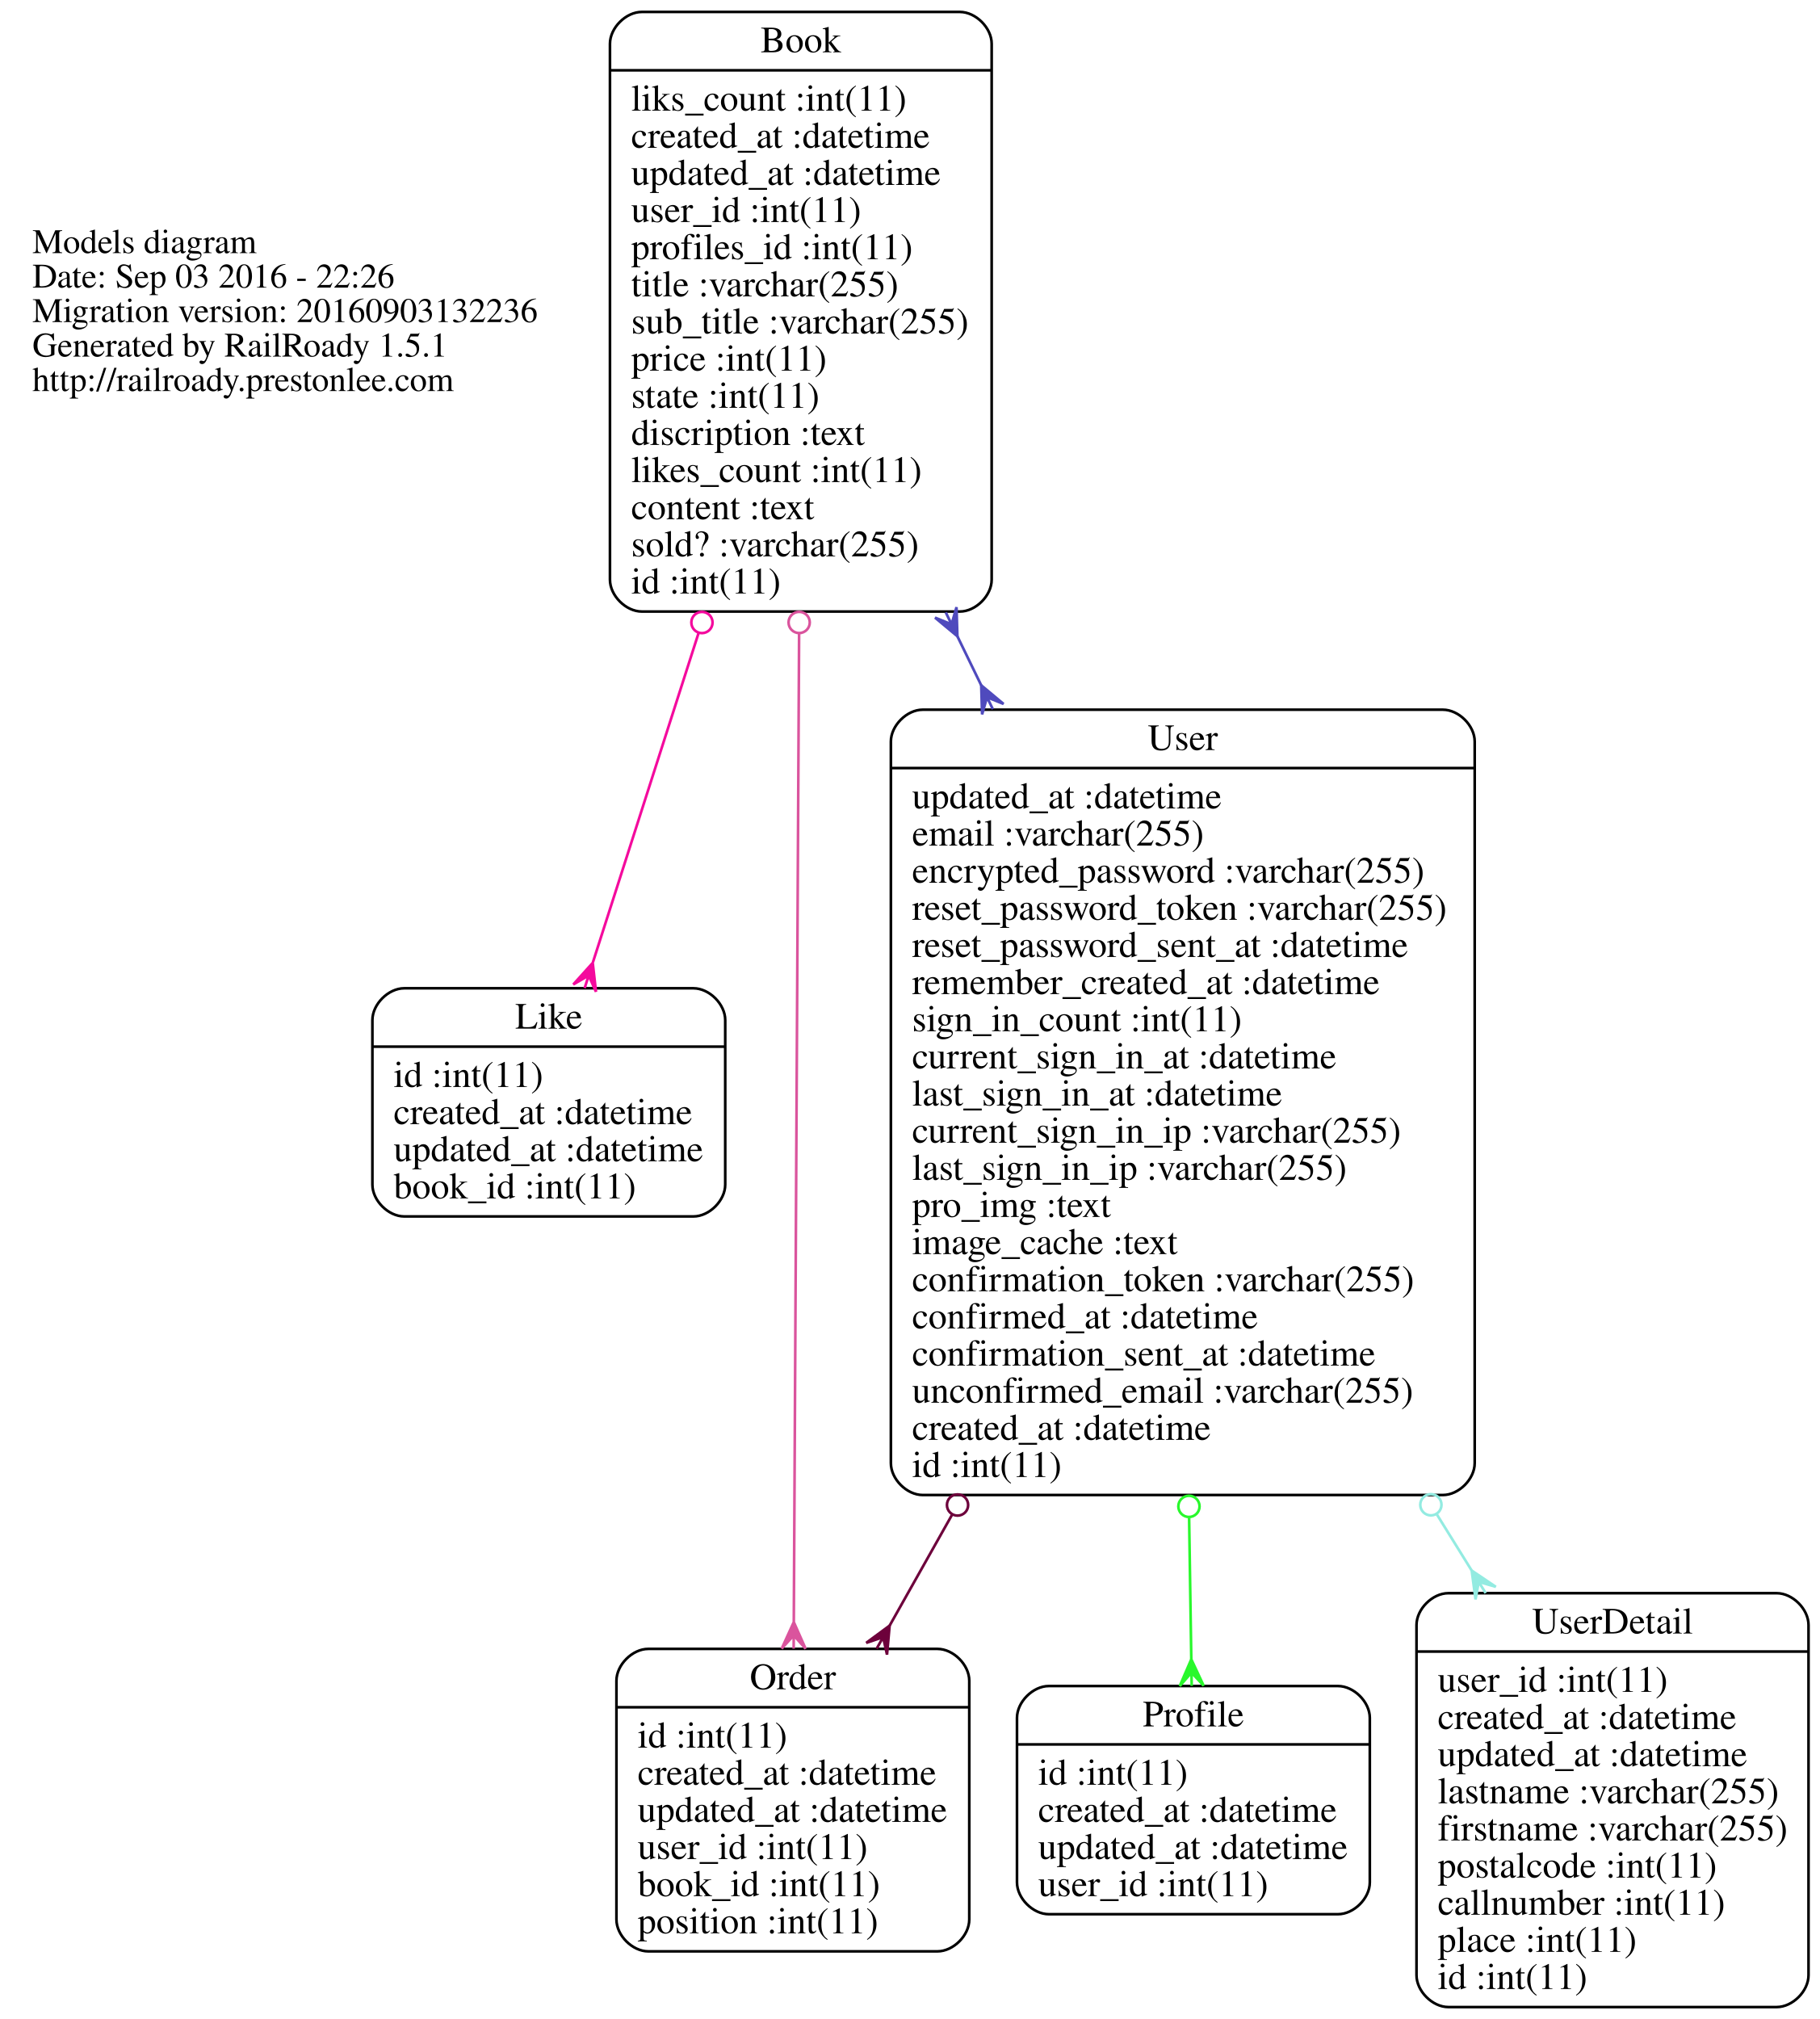
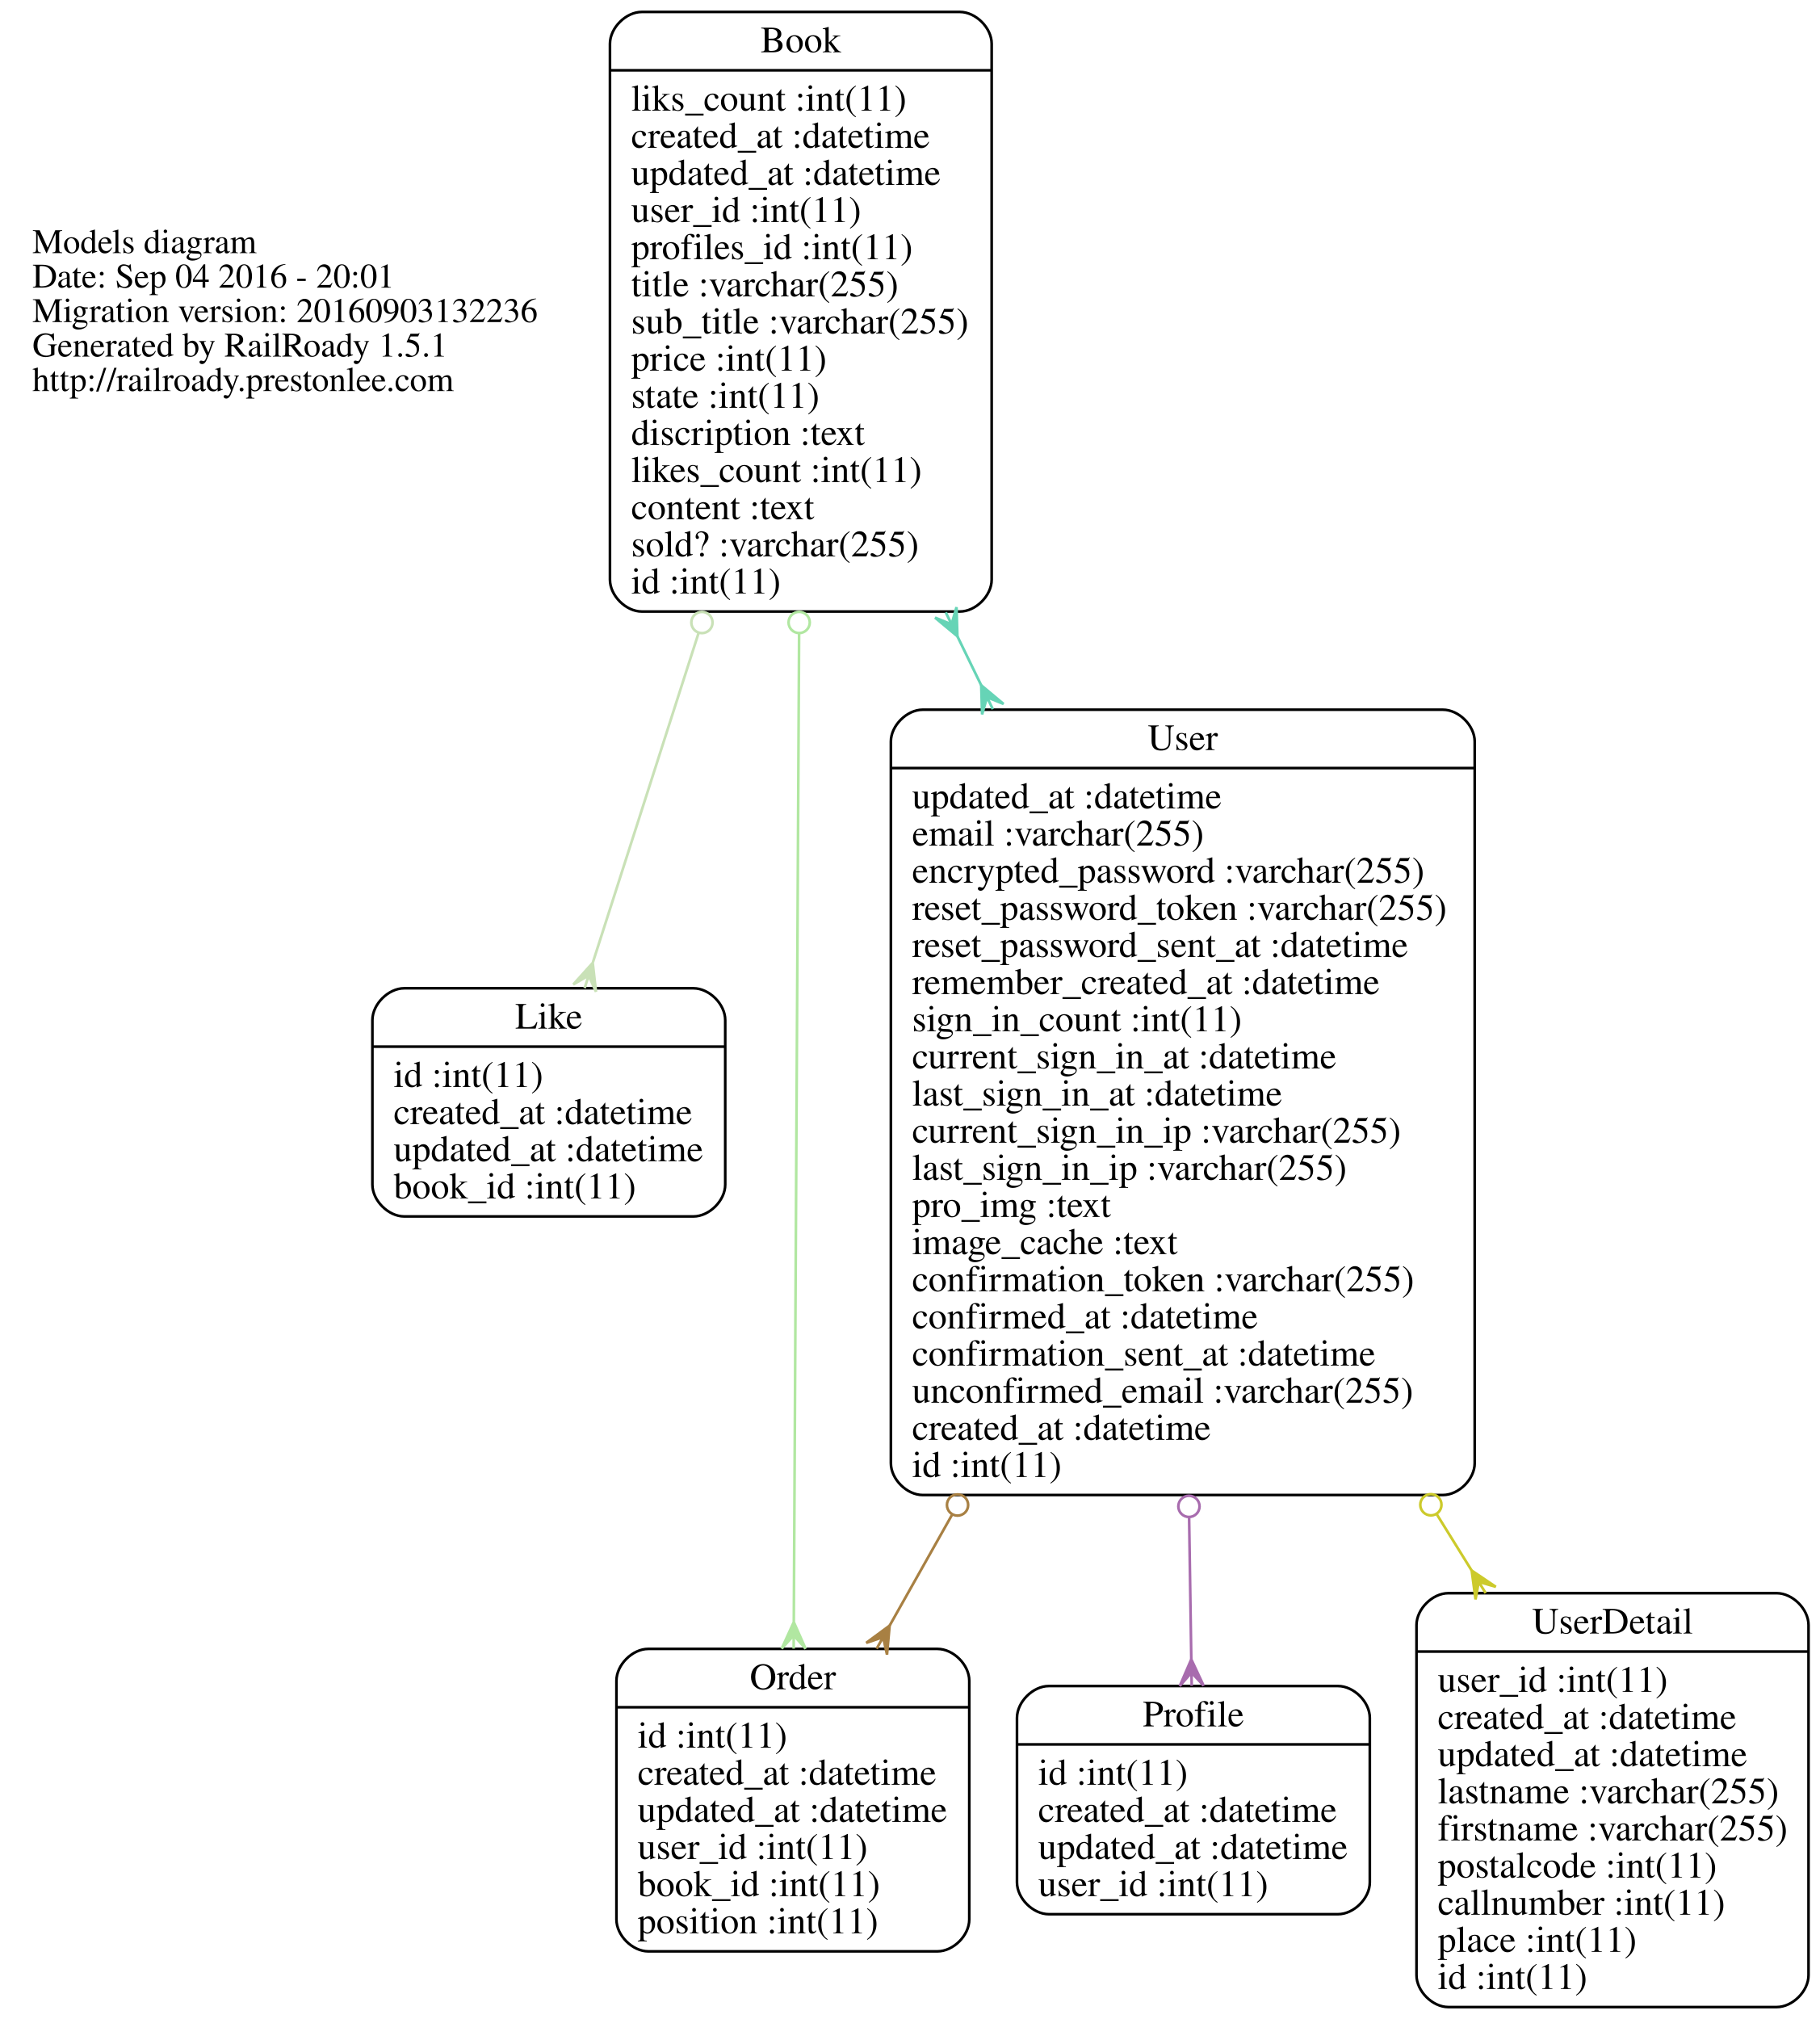
<svg xmlns="http://www.w3.org/2000/svg" width="686pt" height="761pt" viewBox="0.00 0.00 685.58 761.00">
  <g id="graph0" class="graph" transform="scale(1 1) rotate(0) translate(4 757)">
    <polygon fill="none" stroke="none" points="-4,4 -4,-757 681.579,-757 681.579,4 -4,4" />
    <g id="node1" class="node">
      <text text-anchor="start" x="8" y="-661.6" font-family="Times,serif" font-size="13.00">Models diagram</text>
-       <text text-anchor="start" x="8" y="-648.6" font-family="Times,serif" font-size="13.00">Date: Sep 03 2016 - 22:26</text>
+       <text text-anchor="start" x="8" y="-648.6" font-family="Times,serif" font-size="13.00">Date: Sep 04 2016 - 20:01</text>
      <text text-anchor="start" x="8" y="-635.6" font-family="Times,serif" font-size="13.00">Migration version: 20160903132236</text>
      <text text-anchor="start" x="8" y="-622.6" font-family="Times,serif" font-size="13.00">Generated by RailRoady 1.5.1</text>
      <text text-anchor="start" x="8" y="-609.6" font-family="Times,serif" font-size="13.00">http://railroady.prestonlee.com</text>
    </g>
    <g id="node2" class="node">
      <path fill="none" stroke="black" d="M237.738,-526.5C237.738,-526.5 357.638,-526.5 357.638,-526.5 363.638,-526.5 369.638,-532.5 369.638,-538.5 369.638,-538.5 369.638,-740.5 369.638,-740.5 369.638,-746.5 363.638,-752.5 357.638,-752.5 357.638,-752.5 237.738,-752.5 237.738,-752.5 231.738,-752.5 225.738,-746.5 225.738,-740.5 225.738,-740.5 225.738,-538.5 225.738,-538.5 225.738,-532.5 231.738,-526.5 237.738,-526.5" />
      <text text-anchor="middle" x="297.688" y="-737.3" font-family="Times,serif" font-size="14.00">Book</text>
      <polyline fill="none" stroke="black" points="225.738,-730.5 369.638,-730.5 " />
      <text text-anchor="start" x="233.738" y="-715.3" font-family="Times,serif" font-size="14.00">liks_count :int(11)</text>
      <text text-anchor="start" x="233.738" y="-701.3" font-family="Times,serif" font-size="14.00">created_at :datetime</text>
      <text text-anchor="start" x="233.738" y="-687.3" font-family="Times,serif" font-size="14.00">updated_at :datetime</text>
      <text text-anchor="start" x="233.738" y="-673.3" font-family="Times,serif" font-size="14.00">user_id :int(11)</text>
      <text text-anchor="start" x="233.738" y="-659.3" font-family="Times,serif" font-size="14.00">profiles_id :int(11)</text>
      <text text-anchor="start" x="233.738" y="-645.3" font-family="Times,serif" font-size="14.00">title :varchar(255)</text>
      <text text-anchor="start" x="233.738" y="-631.3" font-family="Times,serif" font-size="14.00">sub_title :varchar(255)</text>
      <text text-anchor="start" x="233.738" y="-617.3" font-family="Times,serif" font-size="14.00">price :int(11)</text>
      <text text-anchor="start" x="233.738" y="-603.3" font-family="Times,serif" font-size="14.00">state :int(11)</text>
      <text text-anchor="start" x="233.738" y="-589.3" font-family="Times,serif" font-size="14.00">discription :text</text>
      <text text-anchor="start" x="233.738" y="-575.3" font-family="Times,serif" font-size="14.00">likes_count :int(11)</text>
      <text text-anchor="start" x="233.738" y="-561.3" font-family="Times,serif" font-size="14.00">content :text</text>
      <text text-anchor="start" x="233.738" y="-547.3" font-family="Times,serif" font-size="14.00">sold? :varchar(255)</text>
      <text text-anchor="start" x="233.738" y="-533.3" font-family="Times,serif" font-size="14.00">id :int(11)</text>
    </g>
    <g id="node3" class="node">
      <path fill="none" stroke="black" d="M148.182,-298.5C148.182,-298.5 257.193,-298.5 257.193,-298.5 263.193,-298.5 269.193,-304.5 269.193,-310.5 269.193,-310.5 269.193,-372.5 269.193,-372.5 269.193,-378.5 263.193,-384.5 257.193,-384.5 257.193,-384.5 148.182,-384.5 148.182,-384.5 142.182,-384.5 136.182,-378.5 136.182,-372.5 136.182,-372.5 136.182,-310.5 136.182,-310.5 136.182,-304.5 142.182,-298.5 148.182,-298.5" />
      <text text-anchor="middle" x="202.688" y="-369.3" font-family="Times,serif" font-size="14.00">Like</text>
      <polyline fill="none" stroke="black" points="136.182,-362.5 269.193,-362.5 " />
      <text text-anchor="start" x="144.182" y="-347.3" font-family="Times,serif" font-size="14.00">id :int(11)</text>
      <text text-anchor="start" x="144.182" y="-333.3" font-family="Times,serif" font-size="14.00">created_at :datetime</text>
      <text text-anchor="start" x="144.182" y="-319.3" font-family="Times,serif" font-size="14.00">updated_at :datetime</text>
      <text text-anchor="start" x="144.182" y="-305.3" font-family="Times,serif" font-size="14.00">book_id :int(11)</text>
    </g>
    <g id="edge3" class="edge">
-       <path fill="none" stroke="#f40a9d" d="M259.107,-518.29C245.247,-475.107 230.337,-428.651 219.328,-394.347" />
-       <ellipse fill="none" stroke="#f40a9d" cx="260.414" cy="-522.364" rx="4" ry="4" />
-       <polygon fill="#f40a9d" stroke="#f40a9d" points="219.242,-394.079 220.471,-383.183 217.714,-389.319 216.186,-384.558 216.186,-384.558 216.186,-384.558 217.714,-389.319 211.901,-385.933 219.242,-394.079 219.242,-394.079" />
+       <path fill="none" stroke="#c9e1b7" d="M259.107,-518.29C245.247,-475.107 230.337,-428.651 219.328,-394.347" />
+       <ellipse fill="none" stroke="#c9e1b7" cx="260.414" cy="-522.364" rx="4" ry="4" />
+       <polygon fill="#c9e1b7" stroke="#c9e1b7" points="219.242,-394.079 220.471,-383.183 217.714,-389.319 216.186,-384.558 216.186,-384.558 216.186,-384.558 217.714,-389.319 211.901,-385.933 219.242,-394.079 219.242,-394.079" />
    </g>
    <g id="node4" class="node">
      <path fill="none" stroke="black" d="M240.182,-21.5C240.182,-21.5 349.193,-21.5 349.193,-21.5 355.193,-21.5 361.193,-27.5 361.193,-33.5 361.193,-33.5 361.193,-123.5 361.193,-123.5 361.193,-129.5 355.193,-135.5 349.193,-135.5 349.193,-135.5 240.182,-135.5 240.182,-135.5 234.182,-135.5 228.182,-129.5 228.182,-123.5 228.182,-123.5 228.182,-33.5 228.182,-33.5 228.182,-27.5 234.182,-21.5 240.182,-21.5" />
      <text text-anchor="middle" x="294.688" y="-120.3" font-family="Times,serif" font-size="14.00">Order</text>
      <polyline fill="none" stroke="black" points="228.182,-113.5 361.193,-113.5 " />
      <text text-anchor="start" x="236.182" y="-98.3" font-family="Times,serif" font-size="14.00">id :int(11)</text>
      <text text-anchor="start" x="236.182" y="-84.3" font-family="Times,serif" font-size="14.00">created_at :datetime</text>
      <text text-anchor="start" x="236.182" y="-70.3" font-family="Times,serif" font-size="14.00">updated_at :datetime</text>
      <text text-anchor="start" x="236.182" y="-56.3" font-family="Times,serif" font-size="14.00">user_id :int(11)</text>
      <text text-anchor="start" x="236.182" y="-42.3" font-family="Times,serif" font-size="14.00">book_id :int(11)</text>
      <text text-anchor="start" x="236.182" y="-28.3" font-family="Times,serif" font-size="14.00">position :int(11)</text>
    </g>
    <g id="edge1" class="edge">
-       <path fill="none" stroke="#da549d" d="M297.043,-518.324C296.432,-404.422 295.536,-237.517 295.044,-145.86" />
-       <ellipse fill="none" stroke="#da549d" cx="297.065" cy="-522.386" rx="4" ry="4" />
-       <polygon fill="#da549d" stroke="#da549d" points="295.043,-145.605 299.489,-135.581 295.016,-140.605 294.989,-135.606 294.989,-135.606 294.989,-135.606 295.016,-140.605 290.489,-135.63 295.043,-145.605 295.043,-145.605" />
+       <path fill="none" stroke="#b1e7a1" d="M297.043,-518.324C296.432,-404.422 295.536,-237.517 295.044,-145.86" />
+       <ellipse fill="none" stroke="#b1e7a1" cx="297.065" cy="-522.386" rx="4" ry="4" />
+       <polygon fill="#b1e7a1" stroke="#b1e7a1" points="295.043,-145.605 299.489,-135.581 295.016,-140.605 294.989,-135.606 294.989,-135.606 294.989,-135.606 295.016,-140.605 290.489,-135.63 295.043,-145.605 295.043,-145.605" />
    </g>
    <g id="node6" class="node">
      <path fill="none" stroke="black" d="M343.641,-193.5C343.641,-193.5 539.735,-193.5 539.735,-193.5 545.735,-193.5 551.735,-199.5 551.735,-205.5 551.735,-205.5 551.735,-477.5 551.735,-477.5 551.735,-483.5 545.735,-489.5 539.735,-489.5 539.735,-489.5 343.641,-489.5 343.641,-489.5 337.641,-489.5 331.641,-483.5 331.641,-477.5 331.641,-477.5 331.641,-205.5 331.641,-205.5 331.641,-199.5 337.641,-193.5 343.641,-193.5" />
      <text text-anchor="middle" x="441.688" y="-474.3" font-family="Times,serif" font-size="14.00">User</text>
      <polyline fill="none" stroke="black" points="331.641,-467.5 551.735,-467.5 " />
      <text text-anchor="start" x="339.641" y="-452.3" font-family="Times,serif" font-size="14.00">updated_at :datetime</text>
      <text text-anchor="start" x="339.641" y="-438.3" font-family="Times,serif" font-size="14.00">email :varchar(255)</text>
      <text text-anchor="start" x="339.641" y="-424.3" font-family="Times,serif" font-size="14.00">encrypted_password :varchar(255)</text>
      <text text-anchor="start" x="339.641" y="-410.3" font-family="Times,serif" font-size="14.00">reset_password_token :varchar(255)</text>
      <text text-anchor="start" x="339.641" y="-396.3" font-family="Times,serif" font-size="14.00">reset_password_sent_at :datetime</text>
      <text text-anchor="start" x="339.641" y="-382.3" font-family="Times,serif" font-size="14.00">remember_created_at :datetime</text>
      <text text-anchor="start" x="339.641" y="-368.3" font-family="Times,serif" font-size="14.00">sign_in_count :int(11)</text>
      <text text-anchor="start" x="339.641" y="-354.3" font-family="Times,serif" font-size="14.00">current_sign_in_at :datetime</text>
      <text text-anchor="start" x="339.641" y="-340.3" font-family="Times,serif" font-size="14.00">last_sign_in_at :datetime</text>
      <text text-anchor="start" x="339.641" y="-326.3" font-family="Times,serif" font-size="14.00">current_sign_in_ip :varchar(255)</text>
      <text text-anchor="start" x="339.641" y="-312.3" font-family="Times,serif" font-size="14.00">last_sign_in_ip :varchar(255)</text>
      <text text-anchor="start" x="339.641" y="-298.3" font-family="Times,serif" font-size="14.00">pro_img :text</text>
      <text text-anchor="start" x="339.641" y="-284.3" font-family="Times,serif" font-size="14.00">image_cache :text</text>
      <text text-anchor="start" x="339.641" y="-270.3" font-family="Times,serif" font-size="14.00">confirmation_token :varchar(255)</text>
      <text text-anchor="start" x="339.641" y="-256.3" font-family="Times,serif" font-size="14.00">confirmed_at :datetime</text>
      <text text-anchor="start" x="339.641" y="-242.3" font-family="Times,serif" font-size="14.00">confirmation_sent_at :datetime</text>
      <text text-anchor="start" x="339.641" y="-228.3" font-family="Times,serif" font-size="14.00">unconfirmed_email :varchar(255)</text>
      <text text-anchor="start" x="339.641" y="-214.3" font-family="Times,serif" font-size="14.00">created_at :datetime</text>
      <text text-anchor="start" x="339.641" y="-200.3" font-family="Times,serif" font-size="14.00">id :int(11)</text>
    </g>
    <g id="edge2" class="edge">
-       <path fill="none" stroke="#4f4abd" d="M356.717,-517.162C359.679,-511.074 362.671,-504.923 365.673,-498.753" />
-       <polygon fill="#4f4abd" stroke="#4f4abd" points="356.708,-517.181 348.287,-524.204 354.521,-521.677 352.333,-526.173 352.333,-526.173 352.333,-526.173 354.521,-521.677 356.38,-528.142 356.708,-517.181 356.708,-517.181" />
-       <polygon fill="#4f4abd" stroke="#4f4abd" points="365.7,-498.697 374.121,-491.673 367.887,-494.201 370.075,-489.705 370.075,-489.705 370.075,-489.705 367.887,-494.201 366.028,-487.736 365.7,-498.697 365.7,-498.697" />
+       <path fill="none" stroke="#66d4b6" d="M356.717,-517.162C359.679,-511.074 362.671,-504.923 365.673,-498.753" />
+       <polygon fill="#66d4b6" stroke="#66d4b6" points="356.708,-517.181 348.287,-524.204 354.521,-521.677 352.333,-526.173 352.333,-526.173 352.333,-526.173 354.521,-521.677 356.38,-528.142 356.708,-517.181 356.708,-517.181" />
+       <polygon fill="#66d4b6" stroke="#66d4b6" points="365.7,-498.697 374.121,-491.673 367.887,-494.201 370.075,-489.705 370.075,-489.705 370.075,-489.705 367.887,-494.201 366.028,-487.736 365.7,-498.697 365.7,-498.697" />
    </g>
    <g id="node5" class="node">
      <path fill="none" stroke="black" d="M391.182,-35.5C391.182,-35.5 500.193,-35.5 500.193,-35.5 506.193,-35.5 512.193,-41.5 512.193,-47.5 512.193,-47.5 512.193,-109.5 512.193,-109.5 512.193,-115.5 506.193,-121.5 500.193,-121.5 500.193,-121.5 391.182,-121.5 391.182,-121.5 385.182,-121.5 379.182,-115.5 379.182,-109.5 379.182,-109.5 379.182,-47.5 379.182,-47.5 379.182,-41.5 385.182,-35.5 391.182,-35.5" />
      <text text-anchor="middle" x="445.688" y="-106.3" font-family="Times,serif" font-size="14.00">Profile</text>
      <polyline fill="none" stroke="black" points="379.182,-99.5 512.193,-99.5 " />
      <text text-anchor="start" x="387.182" y="-84.3" font-family="Times,serif" font-size="14.00">id :int(11)</text>
      <text text-anchor="start" x="387.182" y="-70.3" font-family="Times,serif" font-size="14.00">created_at :datetime</text>
      <text text-anchor="start" x="387.182" y="-56.3" font-family="Times,serif" font-size="14.00">updated_at :datetime</text>
      <text text-anchor="start" x="387.182" y="-42.3" font-family="Times,serif" font-size="14.00">user_id :int(11)</text>
    </g>
    <g id="edge6" class="edge">
-       <path fill="none" stroke="#6d013b" d="M354.699,-186.05C346.495,-171.485 338.524,-157.331 331.212,-144.349" />
-       <ellipse fill="none" stroke="#6d013b" cx="356.773" cy="-189.734" rx="4" ry="4" />
-       <polygon fill="#6d013b" stroke="#6d013b" points="331.168,-144.272 330.182,-133.35 328.715,-139.915 326.261,-135.559 326.261,-135.559 326.261,-135.559 328.715,-139.915 322.34,-137.767 331.168,-144.272 331.168,-144.272" />
+       <path fill="none" stroke="#a88043" d="M354.699,-186.05C346.495,-171.485 338.524,-157.331 331.212,-144.349" />
+       <ellipse fill="none" stroke="#a88043" cx="356.773" cy="-189.734" rx="4" ry="4" />
+       <polygon fill="#a88043" stroke="#a88043" points="331.168,-144.272 330.182,-133.35 328.715,-139.915 326.261,-135.559 326.261,-135.559 326.261,-135.559 328.715,-139.915 322.34,-137.767 331.168,-144.272 331.168,-144.272" />
    </g>
    <g id="edge5" class="edge">
-       <path fill="none" stroke="#29f82c" d="M444.072,-184.95C444.364,-165.867 444.645,-147.527 444.889,-131.646" />
-       <ellipse fill="none" stroke="#29f82c" cx="444.006" cy="-189.22" rx="4" ry="4" />
-       <polygon fill="#29f82c" stroke="#29f82c" points="444.889,-131.58 449.542,-121.65 444.966,-126.581 445.043,-121.581 445.043,-121.581 445.043,-121.581 444.966,-126.581 440.543,-121.512 444.889,-131.58 444.889,-131.58" />
+       <path fill="none" stroke="#a86cae" d="M444.072,-184.95C444.364,-165.867 444.645,-147.527 444.889,-131.646" />
+       <ellipse fill="none" stroke="#a86cae" cx="444.006" cy="-189.22" rx="4" ry="4" />
+       <polygon fill="#a86cae" stroke="#a86cae" points="444.889,-131.58 449.542,-121.65 444.966,-126.581 445.043,-121.581 445.043,-121.581 445.043,-121.581 444.966,-126.581 440.543,-121.512 444.889,-131.58 444.889,-131.58" />
    </g>
    <g id="node7" class="node">
      <path fill="none" stroke="black" d="M541.796,-0.5C541.796,-0.5 665.579,-0.5 665.579,-0.5 671.579,-0.5 677.579,-6.5 677.579,-12.5 677.579,-12.5 677.579,-144.5 677.579,-144.5 677.579,-150.5 671.579,-156.5 665.579,-156.5 665.579,-156.5 541.796,-156.5 541.796,-156.5 535.796,-156.5 529.796,-150.5 529.796,-144.5 529.796,-144.5 529.796,-12.5 529.796,-12.5 529.796,-6.5 535.796,-0.5 541.796,-0.5" />
      <text text-anchor="middle" x="603.688" y="-141.3" font-family="Times,serif" font-size="14.00">UserDetail</text>
      <polyline fill="none" stroke="black" points="529.796,-134.5 677.579,-134.5 " />
      <text text-anchor="start" x="537.796" y="-119.3" font-family="Times,serif" font-size="14.00">user_id :int(11)</text>
      <text text-anchor="start" x="537.796" y="-105.3" font-family="Times,serif" font-size="14.00">created_at :datetime</text>
      <text text-anchor="start" x="537.796" y="-91.3" font-family="Times,serif" font-size="14.00">updated_at :datetime</text>
      <text text-anchor="start" x="537.796" y="-77.3" font-family="Times,serif" font-size="14.00">lastname :varchar(255)</text>
      <text text-anchor="start" x="537.796" y="-63.3" font-family="Times,serif" font-size="14.00">firstname :varchar(255)</text>
      <text text-anchor="start" x="537.796" y="-49.3" font-family="Times,serif" font-size="14.00">postalcode :int(11)</text>
      <text text-anchor="start" x="537.796" y="-35.3" font-family="Times,serif" font-size="14.00">callnumber :int(11)</text>
      <text text-anchor="start" x="537.796" y="-21.3" font-family="Times,serif" font-size="14.00">place :int(11)</text>
      <text text-anchor="start" x="537.796" y="-7.3" font-family="Times,serif" font-size="14.00">id :int(11)</text>
    </g>
    <g id="edge4" class="edge">
-       <path fill="none" stroke="#93ebe1" d="M537.488,-186.155C541.923,-179.01 546.297,-171.964 550.553,-165.106" />
-       <ellipse fill="none" stroke="#93ebe1" cx="535.213" cy="-189.821" rx="4" ry="4" />
-       <polygon fill="#93ebe1" stroke="#93ebe1" points="550.605,-165.023 559.702,-158.899 553.242,-160.774 555.878,-156.526 555.878,-156.526 555.878,-156.526 553.242,-160.774 552.055,-154.153 550.605,-165.023 550.605,-165.023" />
+       <path fill="none" stroke="#ccca2b" d="M537.488,-186.155C541.923,-179.01 546.297,-171.964 550.553,-165.106" />
+       <ellipse fill="none" stroke="#ccca2b" cx="535.213" cy="-189.821" rx="4" ry="4" />
+       <polygon fill="#ccca2b" stroke="#ccca2b" points="550.605,-165.023 559.702,-158.899 553.242,-160.774 555.878,-156.526 555.878,-156.526 555.878,-156.526 553.242,-160.774 552.055,-154.153 550.605,-165.023 550.605,-165.023" />
    </g>
  </g>
</svg>
